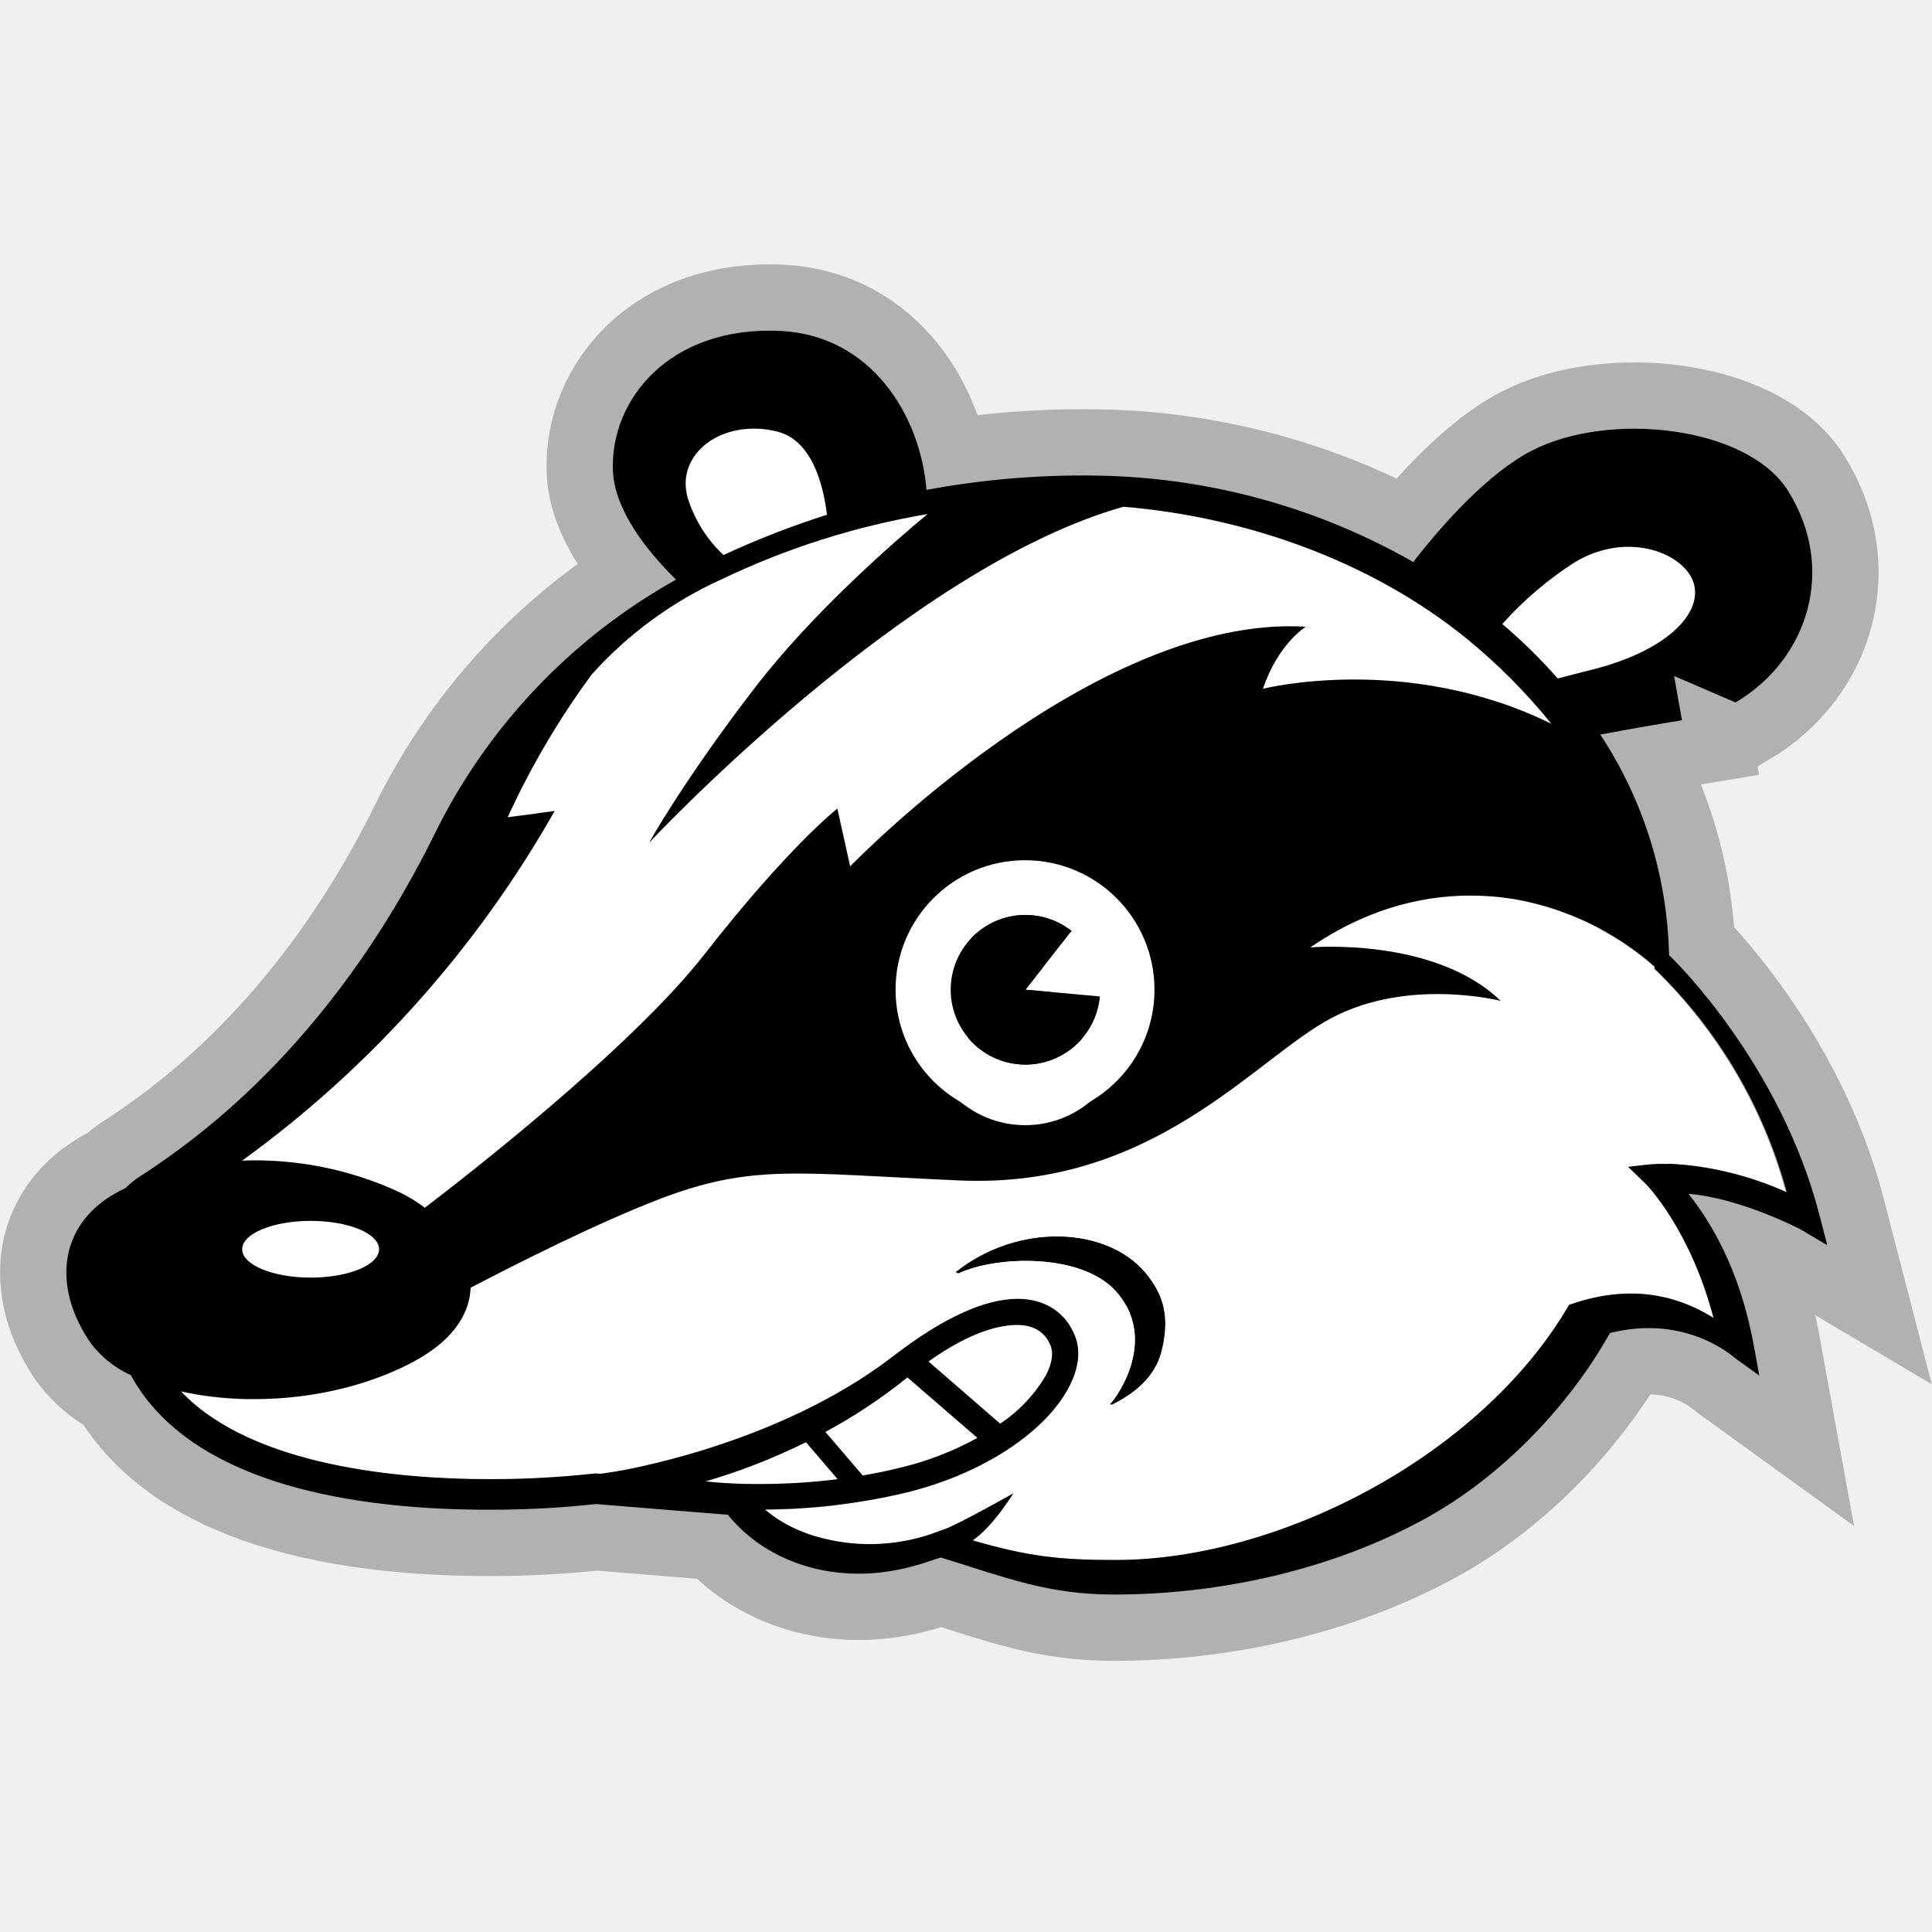
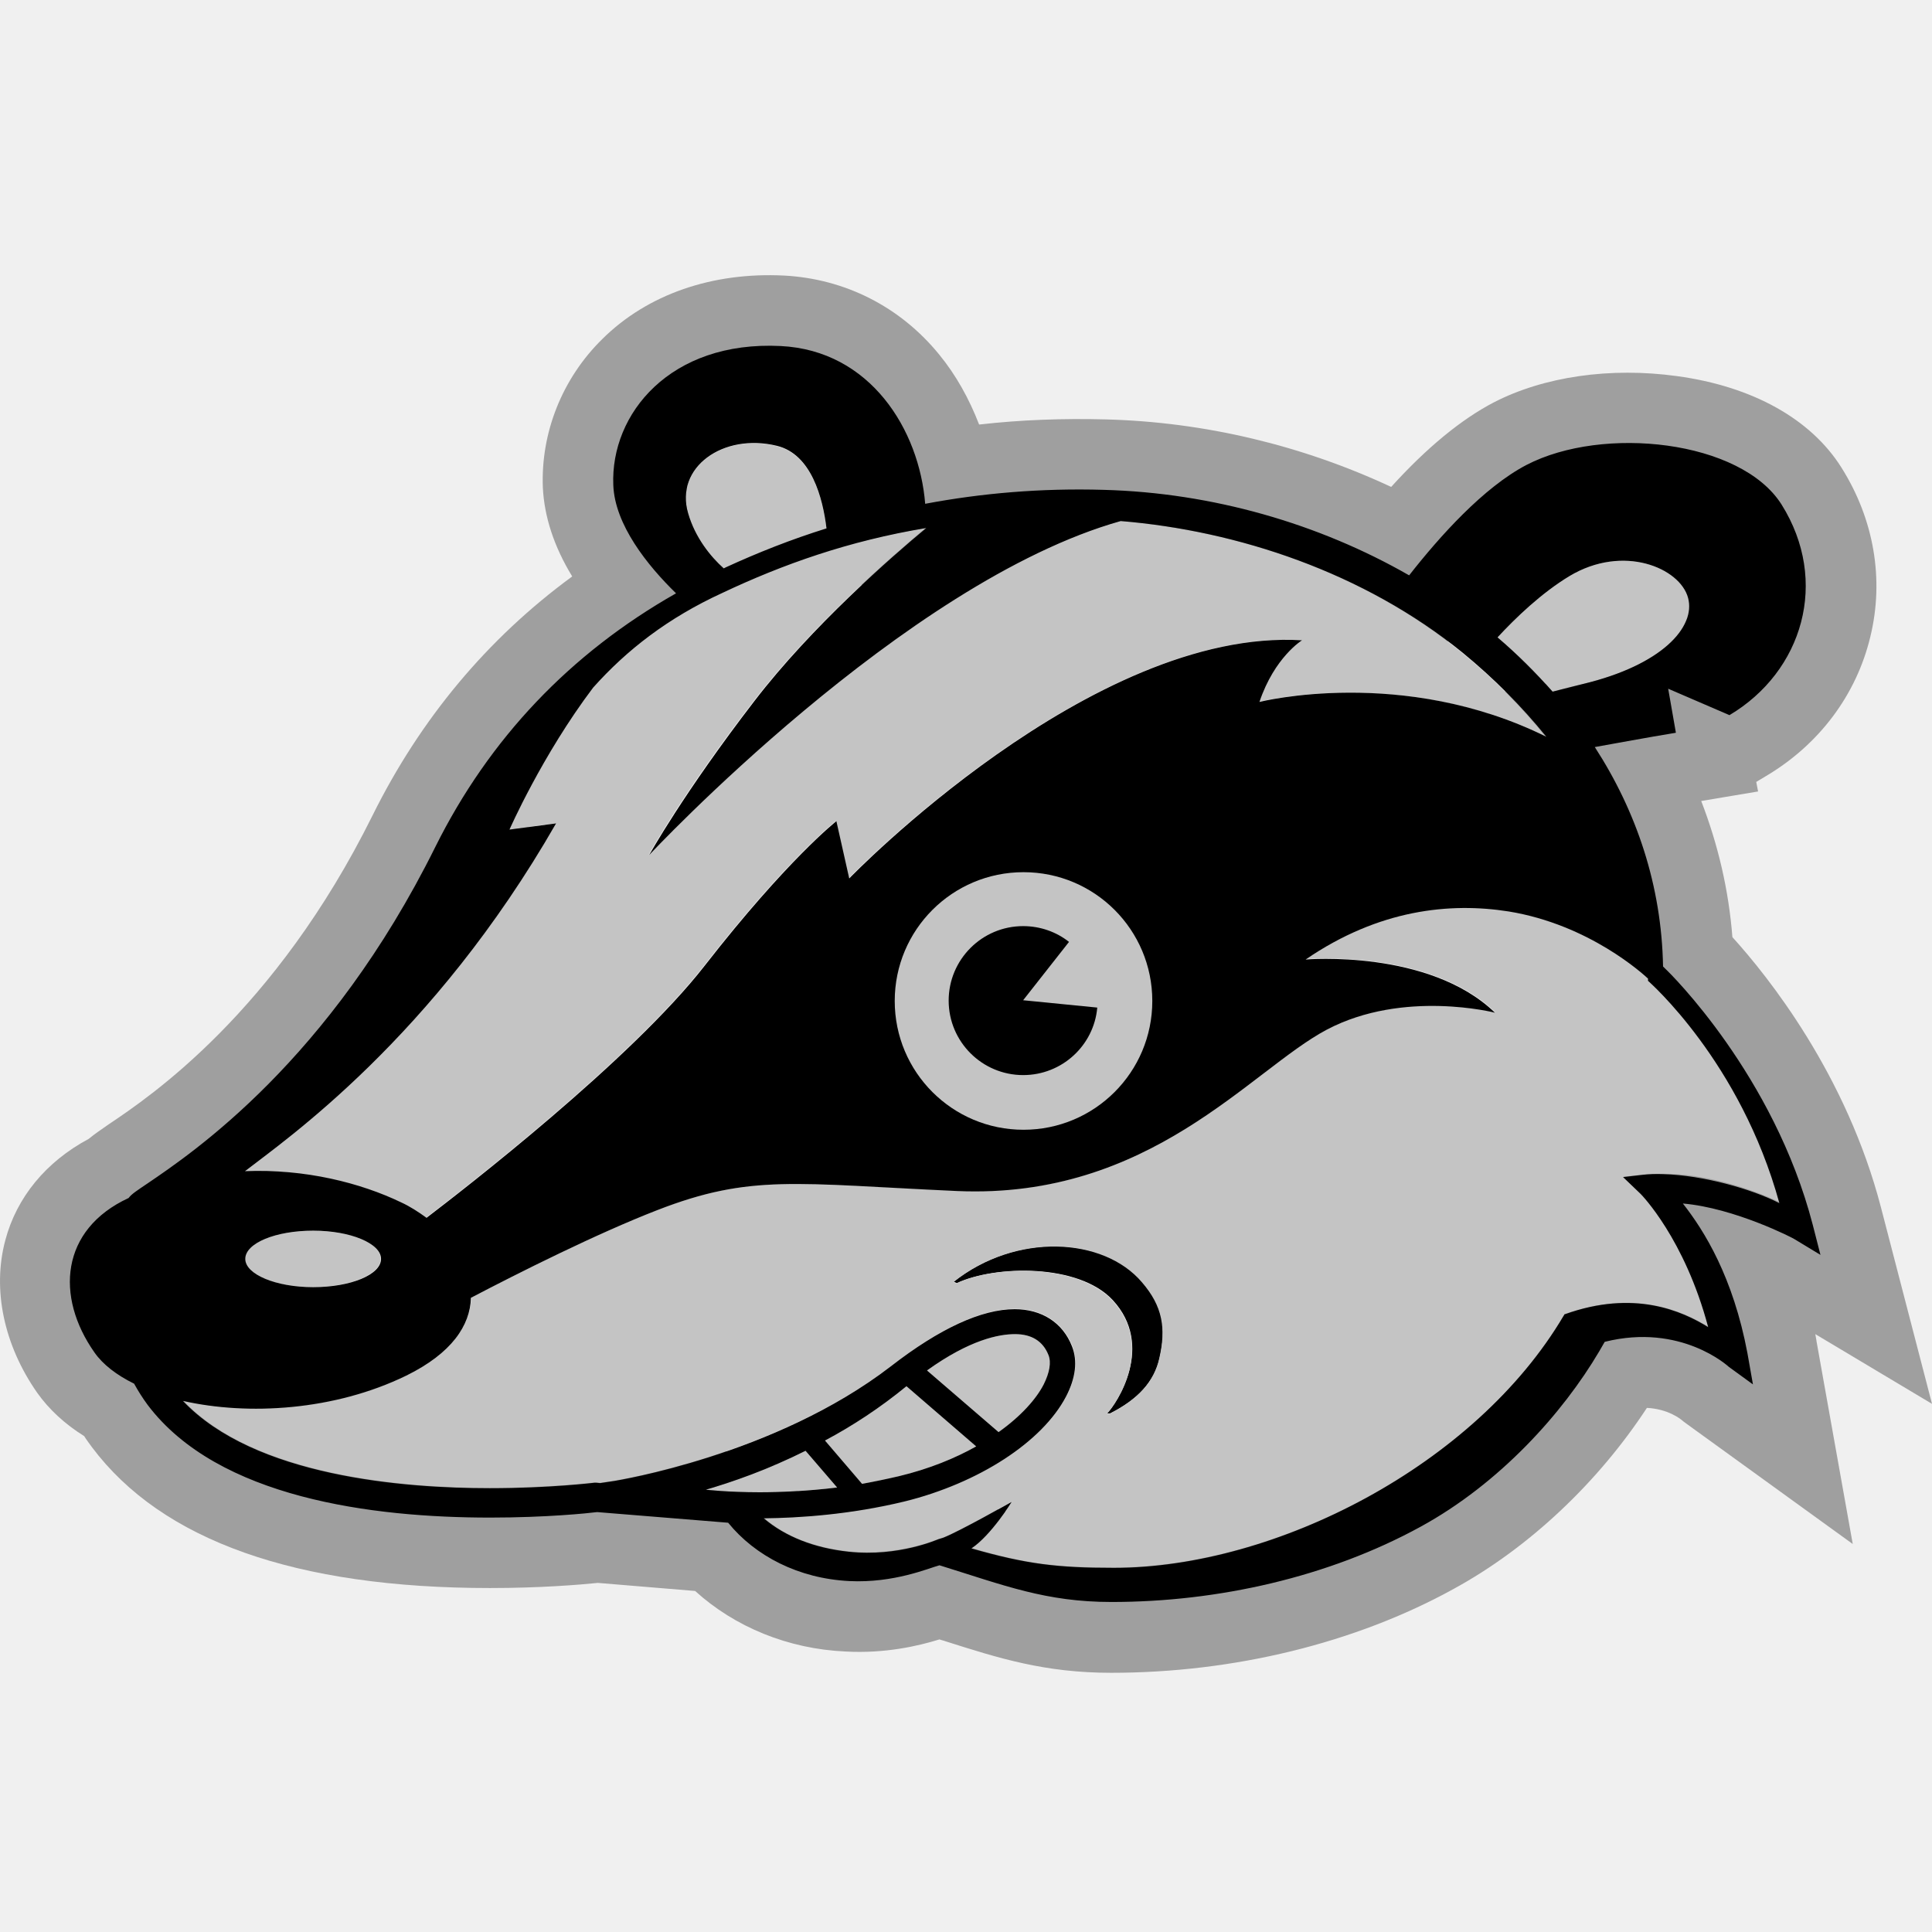
- <svg xmlns="http://www.w3.org/2000/svg" viewBox="-1747.579 2191.24 365.35 365.35" version="1.1" id="svg1" width="365.35" height="365.35">
-   <defs id="defs1">
-     <style id="style1">
-       .cls-1, .cls-2 {
-         fill: none;
-       }
- 
-       .cls-1 {
-         stroke: #f2aa27;
-         stroke-miterlimit: 10;
-         stroke-width: 25.08px;
-       }
- 
-       .cls-3 {
-         fill: #fff;
-       }
-     </style>
-   </defs>
-   <g id="privacy-badger-logo" transform="translate(-1747.544,2241.215)">
-     <path id="_Path_" data-name="&lt;Path&gt;" class="cls-1" d="m 535.9,424.321 -1.48,-5.721 c -7.373,-28.442 -27.122,-47.848 -27.959,-48.663 v 0 l -0.483,-0.461 a 78.865,78.865 0 0 0 -13,-41.73 c 4.293,-0.8 9.5,-1.728 15.445,-2.7 l -1.492,-8.372 11.624,5.012 c 13.953,-8.275 19.062,-25.5 9.9,-40.055 -7.739,-12.289 -33.97,-15.1 -48.534,-7.513 -8.2,4.293 -16.561,13.62 -22.314,21 a 124.427,124.427 0 0 0 -58.076,-16.293 160.49,160.49 0 0 0 -33.97,2.662 c -1.138,-14.028 -10.389,-29.151 -27.476,-30.052 -21.037,-1.073 -32.36,12.944 -31.823,26.425 0.3,7.513 6.526,15.273 11.935,20.6 a 111.279,111.279 0 0 0 -45.755,48.3 c -20.135,40.71 -46.152,58.237 -54.738,63.99 a 18.248,18.248 0 0 0 -3.628,2.769 c -12.987,6.032 -13.953,18.772 -6.493,29.419 a 19.706,19.706 0 0 0 7.513,5.957 33.263,33.263 0 0 0 2.6,4.046 c 13.266,17.688 42.664,21.4 64.988,21.4 a 184.848,184.848 0 0 0 20.393,-1.073 l 24.943,2.029 c 5.152,6.44 13.384,10.636 23.054,11.1 8.49,0.408 15.1,-2.415 17.173,-3.027 12.386,3.81 20.221,7.009 32.736,7.009 20.21,0 41.311,-4.722 58.784,-14.3 15.091,-8.264 27.09,-21.616 33.991,-33.347 0.354,-0.59 0.687,-1.2 1.073,-1.814 14.543,-3.649 23.494,4.669 23.612,4.733 l 4.6,3.327 -1.073,-5.9 c -2.694,-14.447 -8.189,-23.248 -12.3,-28.475 9.864,0.816 21.058,6.644 21.208,6.74 z" transform="translate(-190.39,-238.82)" style="stroke:#b1b1b1" />
-     <g id="_Group_" data-name="&lt;Group&gt;" transform="translate(12.511,12.556)">
-       <g id="_Group_2" data-name="&lt;Group&gt;">
-         <path id="_Path_2" data-name="&lt;Path&gt;" class="cls-2" d="m 507.421,403.6 c -5.549,-2.715 -14.65,-5.485 -22.131,-5.452 a 61.692,61.692 0 0 1 22.131,5.452 z" transform="translate(-182.203,-240.618)" />
-         <path id="_Path_3" data-name="&lt;Path&gt;" class="cls-3" d="m 338.826,284.912 c -0.708,-5.8 -2.866,-14.1 -9.4,-15.735 -10.25,-2.565 -19.47,4.1 -16.9,12.8 a 24.847,24.847 0 0 0 6.73,10.572 l 0.419,-0.2 a 162.544,162.544 0 0 1 19.158,-7.438 z" transform="translate(-194.898,-250.112)" style="fill:#ffffff" />
-         <path id="_Path_4" data-name="&lt;Path&gt;" class="cls-3" d="m 466.405,314.361 c 1.664,-0.462 3.574,-0.955 5.774,-1.481 14.854,-3.585 21.466,-10.733 19.985,-16.4 -1.481,-5.667 -12.3,-10.25 -22.539,-4.1 a 65.926,65.926 0 0 0 -13.7,11.678 100.691,100.691 0 0 1 10.475,10.3 z" transform="translate(-184.355,-248.585)" style="fill:#ffffff" />
-         <path id="_Path_5" data-name="&lt;Path&gt;" class="cls-3" d="m 315.616,454.628 a 92.4,92.4 0 0 0 10.239,0.494 119.914,119.914 0 0 0 14.758,-0.923 L 334.6,447.19 a 116.457,116.457 0 0 1 -19.663,7.62 z" transform="translate(-194.689,-237.024)" style="fill:#ffffff" />
-         <path id="_Path_6" data-name="&lt;Path&gt;" class="cls-3" d="m 343.752,454.337 c 2.3,-0.4 4.647,-0.869 7.041,-1.449 a 58.4,58.4 0 0 0 14.65,-5.646 L 352.188,435.78 A 100.894,100.894 0 0 1 336.7,446.116 Z" transform="translate(-193.094,-237.86)" style="fill:#ffffff" />
-         <path id="_Path_7" data-name="&lt;Path&gt;" class="cls-3" d="m 299.967,314.084 a 152.746,152.746 0 0 0 -15.885,27 l 8.9,-1.213 a 208.906,208.906 0 0 1 -59.16,66.169 64.666,64.666 0 0 1 29.762,5.967 27.523,27.523 0 0 1 4.787,2.941 c 6.794,-5.163 38.864,-29.945 52.924,-47.976 15.777,-20.221 25.083,-27.509 25.083,-27.509 l 2.479,10.937 c 0,0 46.152,-47.729 86.154,-45.3 0,0 -5.259,3.22 -8.093,11.731 0,0 27.187,-6.88 54.566,6.644 A 109.48,109.48 0 0 0 465.6,307.483 c -18.761,-15.337 -42.932,-23.258 -65.063,-25.083 -41.215,11.6 -89.706,63.55 -89.706,63.55 0,0 6.515,-11.806 20.017,-29.322 10.883,-14.146 26.188,-27.455 32.682,-32.854 a 147.393,147.393 0 0 0 -38.95,12.3 73.992,73.992 0 0 0 -24.613,18.01 z" transform="translate(-200.635,-249.102)" style="fill:#ffffff" />
-         <path id="_Path_8" data-name="&lt;Path&gt;" class="cls-3" d="m 377,436.072 c 1.138,-2.147 1.46,-4.154 0.923,-5.56 -1.073,-2.64 -3.156,-3.982 -6.332,-3.982 -3.176,0 -8.591,1.07 -16.791,6.912 l 13.6,11.806 a 27.971,27.971 0 0 0 8.6,-9.177 z" transform="translate(-191.767,-238.538)" style="fill:#ffffff" />
-         <ellipse id="_Path_9" data-name="&lt;Path&gt;" class="cls-3" cx="12.944" cy="5.388" rx="12.944" ry="5.388" transform="translate(33.293,168.308)" style="fill:#ffffff" />
-         <path id="_Path_10" data-name="&lt;Path&gt;" d="m 359.54,417.7 0.537,0.268 c 7.352,-3.435 23.194,-3.778 29.666,3.22 8.082,8.758 0.784,19.716 -1.073,21.573 h 0.537 c 5.366,-2.694 8.436,-6.1 9.434,-10.518 1.288,-5.71 0.633,-9.917 -3.22,-14.5 -7.321,-8.649 -24.01,-9.486 -35.881,-0.043 z" transform="translate(-191.42,-239.681)" />
-         <path id="_Compound_Path_" data-name="&lt;Compound Path&gt;" class="cls-3" d="m 501.681,364.794 v -0.408 a 54.61,54.61 0 0 0 -26.457,-12.74 v 0 c -11.162,-1.792 -24.686,-0.408 -38.639,9.123 0,0 23.462,-2.018 36,10.11 0,0 -17.4,-4.454 -31.952,3.22 -14.552,7.674 -33.573,32.36 -70.376,30.739 -30.75,-1.352 -39.24,-3.22 -57.035,3.638 -11.5,4.443 -26.339,11.914 -35.419,16.647 -0.182,5.216 -3.617,10.54 -12.3,14.769 -13.749,6.7 -30.138,7.6 -42.492,4.808 13.577,14.393 42.02,16.625 58.323,16.625 a 178.769,178.769 0 0 0 19.942,-1.073 h 0.29 l 0.794,0.064 2.812,-0.429 c 0.3,0 30.406,-4.776 52.473,-21.766 9.381,-7.223 17.334,-10.894 23.613,-10.894 5.152,0 9.112,2.576 10.862,7.084 1.073,2.758 0.676,6.064 -1.138,9.552 -4.508,8.661 -16.55,16.507 -30.686,19.974 a 118.136,118.136 0 0 1 -26.832,3.22 c 4.068,3.531 9.66,5.678 16.1,6.365 a 36.333,36.333 0 0 0 17.1,-2.4 l 0.88,-0.3 v 0 c 3.07,-1.148 13.019,-6.8 13.019,-6.8 0,0 -3.95,6.44 -7.706,8.9 10.475,3.037 16.389,3.714 27.058,3.714 30.729,0 68.82,-19.491 85.552,-47.933 l 0.215,-0.386 v 0.075 c 13.191,-4.69 22.292,-0.622 27.283,2.479 -4.433,-16.872 -12.708,-25.244 -12.815,-25.351 l -3.327,-3.22 3.6,-0.419 a 29.07,29.07 0 0 1 4.046,-0.118 c 7.513,0 16.582,2.737 22.131,5.452 a 92.433,92.433 0 0 0 -24.911,-42.309 z m -93,71.857 c -1,4.422 -4.046,7.814 -9.434,10.518 h -0.537 c 1.857,-1.857 9.155,-12.815 1.073,-21.573 -6.44,-7.009 -22.3,-6.665 -29.666,-3.22 l -0.537,-0.268 c 11.86,-9.434 28.56,-8.586 35.87,0.064 3.841,4.562 4.496,8.769 3.23,14.479 z" transform="translate(-201.427,-244.076)" style="fill:#ffffff" />
-         <path id="_Compound_Path_2" data-name="&lt;Compound Path&gt;" d="m 535.9,424.321 -1.48,-5.721 c -7.373,-28.442 -27.122,-47.848 -27.959,-48.663 v 0 l -0.483,-0.461 a 78.865,78.865 0 0 0 -13,-41.73 c 4.293,-0.8 9.5,-1.728 15.445,-2.7 l -1.492,-8.372 11.624,5.012 c 13.953,-8.275 19.062,-25.5 9.9,-40.055 -7.739,-12.289 -33.97,-15.1 -48.534,-7.513 -8.2,4.293 -16.561,13.62 -22.314,21 a 124.427,124.427 0 0 0 -58.076,-16.293 160.475,160.475 0 0 0 -33.97,2.662 c -1.138,-14.028 -10.39,-29.151 -27.476,-30.052 -21.037,-1.073 -32.36,12.944 -31.823,26.425 0.3,7.513 6.526,15.273 11.935,20.6 a 111.279,111.279 0 0 0 -45.755,48.3 c -20.135,40.71 -46.152,58.237 -54.738,63.99 a 18.248,18.248 0 0 0 -3.628,2.769 c -12.987,6.032 -13.953,18.772 -6.493,29.419 a 19.706,19.706 0 0 0 7.513,5.957 33.263,33.263 0 0 0 2.6,4.046 c 13.266,17.688 42.664,21.4 64.988,21.4 a 184.833,184.833 0 0 0 20.393,-1.073 l 24.943,2.029 c 5.152,6.44 13.384,10.636 23.054,11.1 8.49,0.408 15.1,-2.415 17.173,-3.027 12.386,3.81 20.221,7.009 32.736,7.009 20.21,0 41.311,-4.722 58.784,-14.3 15.091,-8.264 27.09,-21.616 33.991,-33.347 0.354,-0.59 0.687,-1.2 1.073,-1.814 14.543,-3.649 23.494,4.669 23.612,4.733 l 4.6,3.327 -1.073,-5.9 c -2.694,-14.447 -8.189,-23.248 -12.3,-28.475 9.864,0.816 21.058,6.644 21.208,6.74 z m -47.75,-129.15 c 10.25,-6.15 21,-1.535 22.539,4.1 1.539,5.635 -5.12,12.815 -19.985,16.4 -2.147,0.526 -4.1,1.073 -5.774,1.481 a 100.717,100.717 0 0 0 -10.486,-10.3 65.923,65.923 0 0 1 13.706,-11.681 z m -122.356,-9.134 c -6.493,5.366 -21.8,18.708 -32.682,32.854 -13.512,17.559 -20.012,29.322 -20.012,29.322 0,0 48.492,-51.958 89.706,-63.55 22.11,1.825 46.291,9.735 65.063,25.083 a 109.488,109.488 0 0 1 15.885,15.992 c -27.391,-13.524 -54.566,-6.644 -54.566,-6.644 2.833,-8.49 8.093,-11.731 8.093,-11.731 -40.1,-2.415 -86.154,45.315 -86.154,45.315 L 348.7,341.752 c 0,0 -9.305,7.277 -25.083,27.509 -14.06,18.031 -46.152,42.814 -52.924,47.976 A 27.516,27.516 0 0 0 265.9,414.3 64.664,64.664 0 0 0 236.137,408.332 208.905,208.905 0 0 0 295.246,342.2 l -8.9,1.213 a 152.748,152.748 0 0 1 15.885,-27 73.992,73.992 0 0 1 24.569,-18.022 147.394,147.394 0 0 1 38.95,-12.343 z m 37.63,96.425 a 15.8,15.8 0 1 0 -0.043,0.011 z m -141.385,42.621 c 0,2.984 -5.8,5.366 -12.944,5.366 -7.144,0 -12.944,-2.415 -12.944,-5.366 0,-2.951 5.8,-5.366 12.944,-5.366 7.144,0 12.944,2.383 12.944,5.366 z m 58.4,-141.825 c -2.565,-8.715 6.665,-15.37 16.9,-12.8 6.536,1.631 8.694,9.939 9.4,15.735 a 162.531,162.531 0 0 0 -19.158,7.427 l -0.419,0.2 a 24.847,24.847 0 0 1 -6.687,-10.561 z m 59.031,174.786 -13.534,-11.731 c 8.189,-5.839 13.674,-6.912 16.786,-6.912 3.112,0 5.3,1.342 6.333,3.982 0.547,1.4 0.215,3.37 -0.923,5.56 a 27.969,27.969 0 0 1 -8.6,9.091 z m -17.54,-8.744 13.255,11.463 a 58.4,58.4 0 0 1 -14.651,5.646 q -3.59,0.885 -7.041,1.449 l -7.052,-8.232 a 100.89,100.89 0 0 0 15.552,-10.336 z m -19.18,12.257 6.01,7.009 a 119.925,119.925 0 0 1 -14.758,0.923 92.367,92.367 0 0 1 -10.239,-0.494 l -0.665,0.182 a 116.452,116.452 0 0 0 19.727,-7.631 z m 163.141,-52.591 a 29.069,29.069 0 0 0 -4.046,0.118 l -3.6,0.419 3.327,3.22 c 0.107,0.107 8.382,8.49 12.815,25.351 -4.98,-3.1 -14.092,-7.17 -27.283,-2.479 v -0.064 l -0.215,0.386 c -16.733,28.442 -54.813,47.933 -85.552,47.933 -10.669,0 -16.582,-0.665 -27.058,-3.714 3.767,-2.512 7.706,-8.9 7.706,-8.9 0,0 -9.96,5.656 -13.019,6.8 v 0 l -0.88,0.3 a 36.33,36.33 0 0 1 -16.969,2.318 c -6.44,-0.687 -12.032,-2.833 -16.1,-6.365 a 118.14,118.14 0 0 0 26.832,-3.22 c 14.135,-3.467 26.178,-11.3 30.685,-19.974 1.814,-3.488 2.211,-6.794 1.138,-9.552 -1.749,-4.5 -5.71,-7.084 -10.862,-7.084 -6.29,0 -14.243,3.66 -23.613,10.894 -22.067,16.99 -52.173,21.723 -52.473,21.766 l -2.812,0.429 -0.794,-0.064 h -0.29 a 178.739,178.739 0 0 1 -19.942,1.073 c -16.314,0 -44.756,-2.243 -58.323,-16.625 12.354,2.8 28.743,1.889 42.492,-4.808 8.672,-4.229 12.107,-9.552 12.3,-14.769 9.091,-4.744 23.945,-12.214 35.419,-16.647 17.8,-6.88 26.274,-4.991 57.035,-3.638 36.8,1.621 55.811,-23.054 70.376,-30.739 14.565,-7.685 31.952,-3.22 31.952,-3.22 -12.536,-12.139 -36,-10.111 -36,-10.111 13.953,-9.531 27.466,-10.915 38.639,-9.123 v 0 a 54.609,54.609 0 0 1 26.489,12.74 v 0.408 a 92.433,92.433 0 0 1 24.973,42.275 61.694,61.694 0 0 0 -22.249,-5.388 z" transform="translate(-202.901,-251.376)" />
-       </g>
-       <path id="_Compound_Path_3" data-name="&lt;Compound Path&gt;" class="cls-3" d="M 354,374.828 A 19.148,19.148 0 1 0 373.148,355.68 19.148,19.148 0 0 0 354,374.828 Z m 30.149,1 a 11.066,11.066 0 1 1 -4.186,-9.66 l -6.826,8.683 z" transform="translate(-191.826,-243.731)" style="fill:#ffffff" />
-       <path id="_Path_11" data-name="&lt;Path&gt;" d="m 372.606,363.22 a 11.055,11.055 0 1 0 11,12.053 l -11,-1 6.826,-8.683 a 10.98,10.98 0 0 0 -6.826,-2.372 z" transform="translate(-191.273,-243.178)" />
-       <path id="_Compound_Path_4" data-name="&lt;Compound Path&gt;" class="cls-3" d="M 349,369.162 A 24.482,24.482 0 1 0 373.482,344.68 24.482,24.482 0 0 0 349,369.162 Z m 38.639,1.277 a 14.146,14.146 0 1 1 -5.367,-12.386 l -8.726,11.109 z" transform="translate(-192.192,-244.537)" style="fill:#ffffff" />
-       <path id="_Path_12" data-name="&lt;Path&gt;" d="m 372.813,354.32 a 14.135,14.135 0 1 0 14.114,15.412 l -14.071,-1.277 8.7,-11.109 a 14.081,14.081 0 0 0 -8.747,-3.027 z" transform="translate(-191.48,-243.831)" />
-     </g>
+ <svg xmlns="http://www.w3.org/2000/svg" version="1.1" id="Layer_1" x="0px" y="0px" viewBox="0 0 526.55 526.55" xml:space="preserve" width="526.55" height="526.55">
+   <defs id="defs1" />
+   <style type="text/css" id="style1">
+ 	.st0{fill:#F2AA27;}
+ 	.st1{fill:none;}
+ 	.st2{fill:#FFFFFF;}
+ </style>
+   <path class="st0" d="m 302.85,455.906 c -18.2,0 -30.7,-4 -45.2,-8.6 -0.5,-0.2 -1.1,-0.3 -1.6,-0.5 -5.8,1.8 -14.9,3.9 -25.6,3.3 -15.7,-0.7 -30.2,-6.7 -41,-16.5 l -26.5,-2.2 c -4.9,0.5 -15.7,1.4 -29.4,1.4 -52.9,0 -89.4,-12.9 -108.5,-38.4 -0.7,-1 -1.5,-2 -2.1,-3 -5.3,-3.3 -9.6,-7.3 -12.8,-11.8 -9.1,-13 -12.3,-28.2 -8.7,-41.6 3.1,-11.7 11.1,-21.4 22.7,-27.6 1.7,-1.4 3.5,-2.6 5.5,-4 11.2,-7.5 45.3,-30.5 71.9,-84.2 13,-26.2 31.2,-48.1 54.4,-65.1 -5,-8.2 -7.6,-16.3 -8,-24.2 -0.6,-15 5.3,-29.8 16.2,-40.5 12.3,-12.2 30,-18.3 49.6,-17.3 16.6,0.9 31.6,8.5 42.2,21.5 4.6,5.6 8.2,12.1 10.9,19.1 11.4,-1.3 22.9,-1.7 34.5,-1.4 27,0.7 53.6,7.1 77.8,18.4 9.7,-10.7 19.1,-18.4 27.9,-23 13.7,-7.1 31.9,-9.7 50,-7.2 20.6,2.8 36.5,11.7 44.8,24.9 8.9,14.1 11.7,30.5 7.9,46.1 -3.8,15.9 -14,29.5 -28.6,38.1 l -2.5,1.5 0.5,2.6 -15.5,2.6 c 4.6,11.9 7.5,24.3 8.5,37.1 9.8,10.8 31.1,37.5 40.5,73.7 l 13.9,53.5 -31.8,-19 c 0.1,0.6 0.2,1.1 0.3,1.7 v 0.1 l 9.9,55.4 -45.2,-32.7 c -0.5,-0.4 -1,-0.7 -1.3,-1 -0.5,-0.4 -3.8,-3.1 -9.6,-3.4 -13.3,20.3 -32.1,38.1 -52.6,49.3 -26.8,14.8 -60,22.9 -93.4,22.9 z m -46.8,-49.5 5.6,1.7 c 2.7,0.8 5.3,1.6 7.7,2.4 12.8,4.1 21.2,6.8 33.5,6.8 27,0 53.7,-6.4 74.9,-18.1 16.1,-8.8 31.6,-24 41.3,-40.6 0.4,-0.7 0.8,-1.4 1.2,-2.1 l 4,-7.4 8.2,-2.1 c 5.1,-1.3 10,-1.9 14.5,-1.9 -1.1,-1.8 -2.3,-3.5 -3.6,-5.2 l -27.3,-34.8 44.1,3.6 c 1.1,0.1 2.2,0.2 3.3,0.4 -8.2,-14.9 -17.5,-25.5 -21.2,-29.5 l -2,-2 -6.1,-5.6 -0.2,-8.3 c -0.3,-17.5 -5.5,-34.2 -15.5,-49.7 l -15.6,-24.2 28.3,-5.3 c 1.1,-0.2 2.2,-0.4 3.3,-0.6 l -5,-28.1 38.8,16.7 c 2,-2.5 3.4,-5.3 4.1,-8.3 1.3,-5.5 0.3,-11.2 -3.1,-16.5 -1.3,-2.1 -7.1,-5.8 -17.4,-7.2 -9.9,-1.4 -20.4,-0.1 -26.9,3.3 -6.7,3.5 -16.1,12.5 -25.6,24.8 l -10.3,13.2 -14.5,-8.3 c -22.4,-12.9 -48.1,-20.1 -74.1,-20.8 -15,-0.4 -30,0.8 -44.6,3.5 l -21,3.9 -1.7,-21.3 c -0.7,-8.4 -6,-24.5 -21.1,-25.3 -8.9,-0.5 -16,1.7 -20.5,6.2 -3.2,3.2 -5,7.4 -4.8,11.6 0.1,1.9 2.5,7.9 11.4,16.5 l 18.2,17.9 -22.2,12.6 c -25.5,14.5 -44.9,35 -57.8,60.9 -31.1,62.9 -71.7,90.2 -85,99.1 -0.7,0.4 -1.4,1 -2,1.4 l -1.8,2.2 -4,1.9 c -1.9,0.9 -4.2,2.3 -4.7,4.1 -0.5,1.7 0.1,5.2 3.1,9.5 v 0 c 0,0 0.9,1 3.6,2.3 l 5.5,2.7 2.9,5.4 c 0.7,1.2 1.4,2.4 2.2,3.5 11.1,14.8 38.7,23 77.7,23 14.4,0 24.9,-1.2 26.9,-1.4 l 1.9,-0.2 45.8,3.7 5.2,6.4 c 4.2,5.2 11.1,8.4 18.9,8.7 6.8,0.3 12.4,-1.6 15.8,-2.8 1,-0.3 1.8,-0.6 2.4,-0.8 z" id="path1" style="fill:#9f9f9f" />
+   <g id="XMLID_67_" transform="translate(0,74.99599)">
+     <path id="XMLID_90_" class="st1" d="m 485.05,252.81 c -8,-3.9 -21,-7.9 -31.7,-7.8 10.8,0.3 24,4 31.7,7.8 z" />
+     <path id="XMLID_89_" class="st2" d="m 225.25,69.11 c -1,-8.3 -4.1,-20.2 -13.5,-22.5 -14.7,-3.7 -27.9,5.9 -24.2,18.4 1.9,6.6 6.1,11.7 9.6,15.1 0.2,-0.1 0.4,-0.2 0.6,-0.3 8.7,-4 17.9,-7.6 27.5,-10.7 z" style="fill:#c4c4c4;fill-opacity:1" />
+     <path id="XMLID_88_" class="st2" d="m 423.15,113.51 c 2.4,-0.7 5.1,-1.4 8.3,-2.1 21.3,-5.1 30.8,-15.4 28.6,-23.5 -2.2,-8.1 -17.6,-14.7 -32.3,-5.9 -7.6,4.6 -14.6,11.3 -19.6,16.7 5.4,4.6 10.4,9.6 15,14.8 z" style="fill:#c4c4c4;fill-opacity:1" />
+     <path id="XMLID_87_" class="st2" d="m 192.35,331.01 c 0.1,0 5.8,0.7 14.7,0.7 5.6,0 12.9,-0.3 21.1,-1.3 l -8.6,-10 c -10.1,5 -19.8,8.5 -28.2,10.9 z" style="fill:#c4c4c4;fill-opacity:1" />
+     <path id="XMLID_86_" class="st2" d="m 234.95,329.41 c 3.3,-0.6 6.7,-1.2 10.1,-2.1 8.3,-2 15.3,-4.9 21,-8.1 l -19,-16.4 c -7.2,5.9 -14.7,10.7 -22.2,14.8 z" style="fill:#c4c4c4;fill-opacity:1" />
+     <path id="XMLID_85_" class="st2" d="m 161.45,112.41 c -13.9,18.4 -22.8,38.7 -22.8,38.7 l 12.7,-1.7 c -33.5,58.6 -74,86.4 -84.8,94.8 16.4,-0.6 31.6,3.3 42.6,8.5 2.4,1.1 4.7,2.6 6.9,4.2 9.7,-7.4 55.7,-42.9 75.8,-68.7 22.6,-29 35.9,-39.4 35.9,-39.4 l 3.5,15.6 c 0,0 66.1,-68.4 123.4,-64.9 0,0 -7.5,4.6 -11.6,16.8 0,0 38.9,-9.9 78.2,9.5 -6.7,-8.3 -14.4,-16.1 -22.8,-22.9 -26.9,-22 -61.5,-33.3 -93.2,-35.9 -59,16.6 -128.5,91 -128.5,91 0,0 9.3,-16.9 28.7,-42 15.6,-20.3 37.5,-39.3 46.8,-47.1 -21,3.4 -39,9.8 -55.8,17.6 -14.6,6.9 -25.8,15.6 -35,25.9 z" style="fill:#c4c4c4;fill-opacity:1" />
+     <path id="XMLID_84_" class="st2" d="m 284.45,302.31 c 1.6,-3.1 2.1,-6 1.3,-8 -1.5,-3.8 -4.5,-5.7 -9.1,-5.7 -4.5,0 -12.3,1.5 -24,9.9 l 19.5,16.8 c 6.2,-4.4 10.3,-9.1 12.3,-13 z" style="fill:#c4c4c4;fill-opacity:1" />
+     <path id="XMLID_83_" class="st2" d="m 66.75,268.11 c 0,4.3 8.3,7.7 18.5,7.7 10.2,0 18.5,-3.5 18.5,-7.7 0,-4.3 -8.3,-7.7 -18.5,-7.7 -10.2,0 -18.5,3.5 -18.5,7.7 z" style="fill:#c4c4c4;fill-opacity:1" />
+     <path id="XMLID_82_" d="m 259.95,274.31 0.8,0.4 c 10.5,-4.9 33.2,-5.4 42.5,4.6 11.6,12.5 1.1,28.2 -1.5,30.9 h 0.8 c 7.7,-3.9 12.1,-8.7 13.5,-15.1 1.9,-8.2 0.9,-14.2 -4.6,-20.8 -10.6,-12.3 -34.5,-13.5 -51.5,0 z" />
+     <path id="XMLID_79_" class="st2" d="m 449.25,192.21 v -0.6 c -1.2,-1.1 -15.8,-14.6 -38,-18.3 v 0 c -16,-2.6 -35.3,-0.6 -55.3,13.1 0,0 33.6,-2.9 51.6,14.5 0,0 -24.9,-6.4 -45.8,4.6 -20.9,11 -48.1,46.4 -100.8,44 -44.1,-1.9 -56.2,-4.6 -81.7,5.2 -16.5,6.4 -37.7,17.1 -50.8,23.9 -0.3,7.5 -5.2,15.1 -17.6,21.2 -19.7,9.6 -43.2,10.9 -60.9,6.9 19.4,20.6 60.2,23.8 83.6,23.8 16.4,0 28.5,-1.5 28.6,-1.5 h 0.4 l 1.1,0.1 4,-0.6 c 0.4,-0.1 43.6,-6.9 75.2,-31.2 13.4,-10.4 24.8,-15.6 33.8,-15.6 7.4,0 13,3.7 15.6,10.1 1.5,4 1,8.7 -1.6,13.7 -6.5,12.4 -23.7,23.6 -44,28.6 -14.8,3.6 -28.8,4.5 -38.4,4.6 5.8,5.1 13.8,8.1 23.1,9.1 13.6,1.4 24.4,-3.4 24.5,-3.4 l 1.3,-0.4 v 0 c 4.4,-1.7 18.7,-9.8 18.7,-9.8 0,0 -5.7,9.2 -11,12.7 15,4.4 23.5,5.3 38.8,5.3 44,0 98.6,-27.9 122.6,-68.7 0.1,-0.2 0.2,-0.4 0.3,-0.5 v 0.1 c 18.9,-6.7 31.9,-0.9 39.1,3.5 -6.3,-24.2 -18.2,-36.2 -18.4,-36.3 l -4.8,-4.6 5.2,-0.6 c 1.8,-0.2 3.8,-0.2 5.8,-0.2 10.7,-0.1 23.7,3.9 31.7,7.8 -10.7,-38.5 -35.6,-60.2 -35.9,-60.5 z m -133.3,103 c -1.4,6.3 -5.8,11.2 -13.5,15.1 h -0.8 c 2.7,-2.7 13.1,-18.4 1.5,-30.9 -9.3,-10 -32,-9.6 -42.5,-4.6 l -0.8,-0.4 c 17,-13.5 40.9,-12.3 51.4,0.1 5.6,6.5 6.6,12.5 4.7,20.7 z" style="fill:#c4c4c4;fill-opacity:1" />
+     <path id="XMLID_68_" d="m 496.15,267.01 -2.1,-8.2 c -10.6,-40.8 -38.9,-68.6 -40.1,-69.7 v 0 c -0.2,-0.2 -0.4,-0.4 -0.7,-0.7 -0.4,-22 -7.2,-42.2 -18.6,-59.8 6.2,-1.1 13.6,-2.5 22.1,-3.9 l -2.1,-12 16.7,7.2 c 20,-11.9 27.3,-36.5 14.2,-57.4 -11.1,-17.6 -48.7,-21.6 -69.5,-10.8 -11.7,6.1 -23.7,19.5 -32,30.1 -24.6,-14.1 -53.6,-22.5 -83.2,-23.3 -17.1,-0.5 -33.3,0.9 -48.7,3.8 -1.6,-20.1 -14.9,-41.8 -39.4,-43 -30.1,-1.5 -46.4,18.5 -45.6,37.9 0.4,10.8 9.3,21.9 17.1,29.5 -28.9,16.4 -50.9,39.6 -65.6,69.1 -28.9,58.3 -66.2,83.4 -78.4,91.7 -2.8,1.9 -4.4,2.9 -5.2,4 -18.6,8.6 -20,26.9 -9.3,42.1 2.3,3.3 6.1,6.2 10.8,8.5 1.1,2 2.3,3.9 3.7,5.8 19.2,25.4 61.3,30.7 93.3,30.7 15.4,0 26.8,-1.2 29.2,-1.5 l 35.7,2.9 c 7.4,9.1 19.2,15.2 33,15.9 12.2,0.6 21.6,-3.5 24.6,-4.3 17.7,5.5 29,10 46.9,10 29,0 59.2,-6.8 84.2,-20.5 21.6,-11.8 38.8,-31 48.7,-47.8 0.5,-0.9 1,-1.7 1.5,-2.6 20.8,-5.2 33.7,6.7 33.8,6.8 l 6.6,4.8 -1.5,-8.5 c -3.9,-20.7 -11.7,-33.3 -17.6,-40.8 14.1,1.2 30.2,9.5 30.4,9.7 z m -68.4,-185 c 14.7,-8.8 30.1,-2.2 32.3,5.9 2.2,8.1 -7.3,18.4 -28.6,23.5 -3.1,0.8 -5.9,1.5 -8.3,2.1 -4.6,-5.2 -9.6,-10.2 -15,-14.8 5,-5.4 12,-12.1 19.6,-16.7 z m -175.3,-13.1 c -9.3,7.7 -31.2,26.8 -46.8,47.1 -19.4,25.2 -28.7,42 -28.7,42 0,0 69.5,-74.4 128.5,-91 31.7,2.6 66.3,14 93.2,35.9 8.4,6.9 16.1,14.6 22.8,22.9 -39.2,-19.4 -78.2,-9.5 -78.2,-9.5 4.1,-12.2 11.6,-16.8 11.6,-16.8 -57.4,-3.5 -123.4,64.9 -123.4,64.9 l -3.5,-15.6 c 0,0 -13.3,10.4 -35.9,39.4 -20.1,25.8 -66.1,61.3 -75.8,68.7 -2.2,-1.6 -4.5,-3.1 -6.9,-4.2 -11,-5.3 -26.2,-9.2 -42.6,-8.5 10.8,-8.4 51.2,-36.2 84.8,-94.8 l -12.7,1.7 c 0,0 8.9,-20.3 22.8,-38.7 9.2,-10.3 20.4,-19 35.2,-25.8 16.5,-7.8 34.5,-14.2 55.6,-17.7 z m -148.6,199.2 c 0,4.3 -8.3,7.7 -18.5,7.7 -10.2,0 -18.5,-3.5 -18.5,-7.7 0,-4.3 8.3,-7.7 18.5,-7.7 10.2,0 18.5,3.5 18.5,7.7 z m 83.7,-203.2 c -3.7,-12.5 9.5,-22 24.2,-18.4 9.4,2.3 12.5,14.2 13.5,22.5 -9.6,3 -18.7,6.6 -27.4,10.6 -0.2,0.1 -0.4,0.2 -0.6,0.3 -3.6,-3.2 -7.8,-8.4 -9.7,-15 z m 84.6,250.4 -19.5,-16.8 c 11.7,-8.4 19.6,-9.9 24,-9.9 4.5,0 7.6,1.9 9.1,5.7 0.8,2 0.3,4.8 -1.3,8 -2,3.9 -6.1,8.6 -12.3,13 z m -25.1,-12.5 19,16.4 c -5.7,3.2 -12.7,6.1 -21,8.1 -3.4,0.8 -6.8,1.5 -10.1,2.1 l -10.1,-11.8 c 7.5,-4 15,-8.9 22.2,-14.8 z m -27.5,17.6 8.6,10 c -8.2,1 -15.6,1.3 -21.1,1.3 -8.8,0 -14.6,-0.7 -14.7,-0.7 l -1,0.3 c 8.4,-2.4 18.2,-5.9 28.2,-10.9 z m 233.8,-75.4 c -2,-0.1 -4,0 -5.8,0.2 l -5.2,0.6 4.8,4.6 c 0.2,0.2 12,12.2 18.4,36.3 -7.1,-4.4 -20.2,-10.3 -39.1,-3.5 v -0.1 c -0.1,0.2 -0.2,0.4 -0.3,0.5 -24,40.7 -78.5,68.7 -122.6,68.7 -15.3,0 -23.8,-1 -38.8,-5.3 5.4,-3.6 11,-12.7 11,-12.7 0,0 -14.3,8.1 -18.7,9.8 v 0 l -1.3,0.4 c -0.1,0 -10.9,4.9 -24.5,3.4 -9.3,-1 -17.2,-4.1 -23.1,-9.1 9.5,-0.1 23.6,-1 38.4,-4.6 20.2,-5 37.5,-16.2 44,-28.6 2.6,-5 3.2,-9.7 1.6,-13.7 -2.5,-6.4 -8.2,-10.1 -15.6,-10.1 -9,0 -20.4,5.2 -33.8,15.6 -31.6,24.3 -74.8,31.1 -75.2,31.2 l -4,0.6 -1.1,-0.1 h -0.4 c -0.1,0 -12.2,1.5 -28.6,1.5 -23.4,0 -64.1,-3.2 -83.6,-23.8 17.7,4 41.2,2.7 60.9,-6.9 12.4,-6.1 17.4,-13.7 17.6,-21.2 13,-6.8 34.3,-17.5 50.8,-23.9 25.5,-9.9 37.6,-7.2 81.7,-5.2 52.7,2.3 80,-33 100.8,-44 20.9,-11 45.8,-4.6 45.8,-4.6 -18,-17.4 -51.6,-14.5 -51.6,-14.5 20,-13.7 39.4,-15.6 55.3,-13.1 v 0 c 22.1,3.6 36.8,17.2 38,18.3 v 0.6 c 0.3,0.3 25.2,22 35.8,60.6 -7.6,-3.9 -20.8,-7.6 -31.6,-7.9 z" />
  </g>
+   <path id="XMLID_59_" d="m 278.85,252.606 c -11.2,0 -20.3,9.1 -20.3,20.3 0,11.2 9.1,20.3 20.3,20.3 10.6,0 19.2,-8.1 20.2,-18.4 l -20.2,-1.8 12.5,-15.9 c -3.4,-2.9 -7.7,-4.5 -12.5,-4.5 z" />
+   <path id="XMLID_60_" class="st2" d="m 243.85,272.806 c 0,19.4 15.7,35.1 35.1,35.1 19.4,0 35.1,-15.7 35.1,-35.1 0,-19.4 -15.7,-35.1 -35.1,-35.1 -19.4,0 -35.1,15.7 -35.1,35.1 z m 55.2,1.8 c -0.9,10.3 -9.6,18.4 -20.2,18.4 -11.2,0 -20.3,-9.1 -20.3,-20.3 0,-11.2 9.1,-20.3 20.3,-20.3 4.7,0 9.1,1.6 12.5,4.3 l -12.5,15.9 z" style="fill:#c4c4c4;fill-opacity:1" />
</svg>
